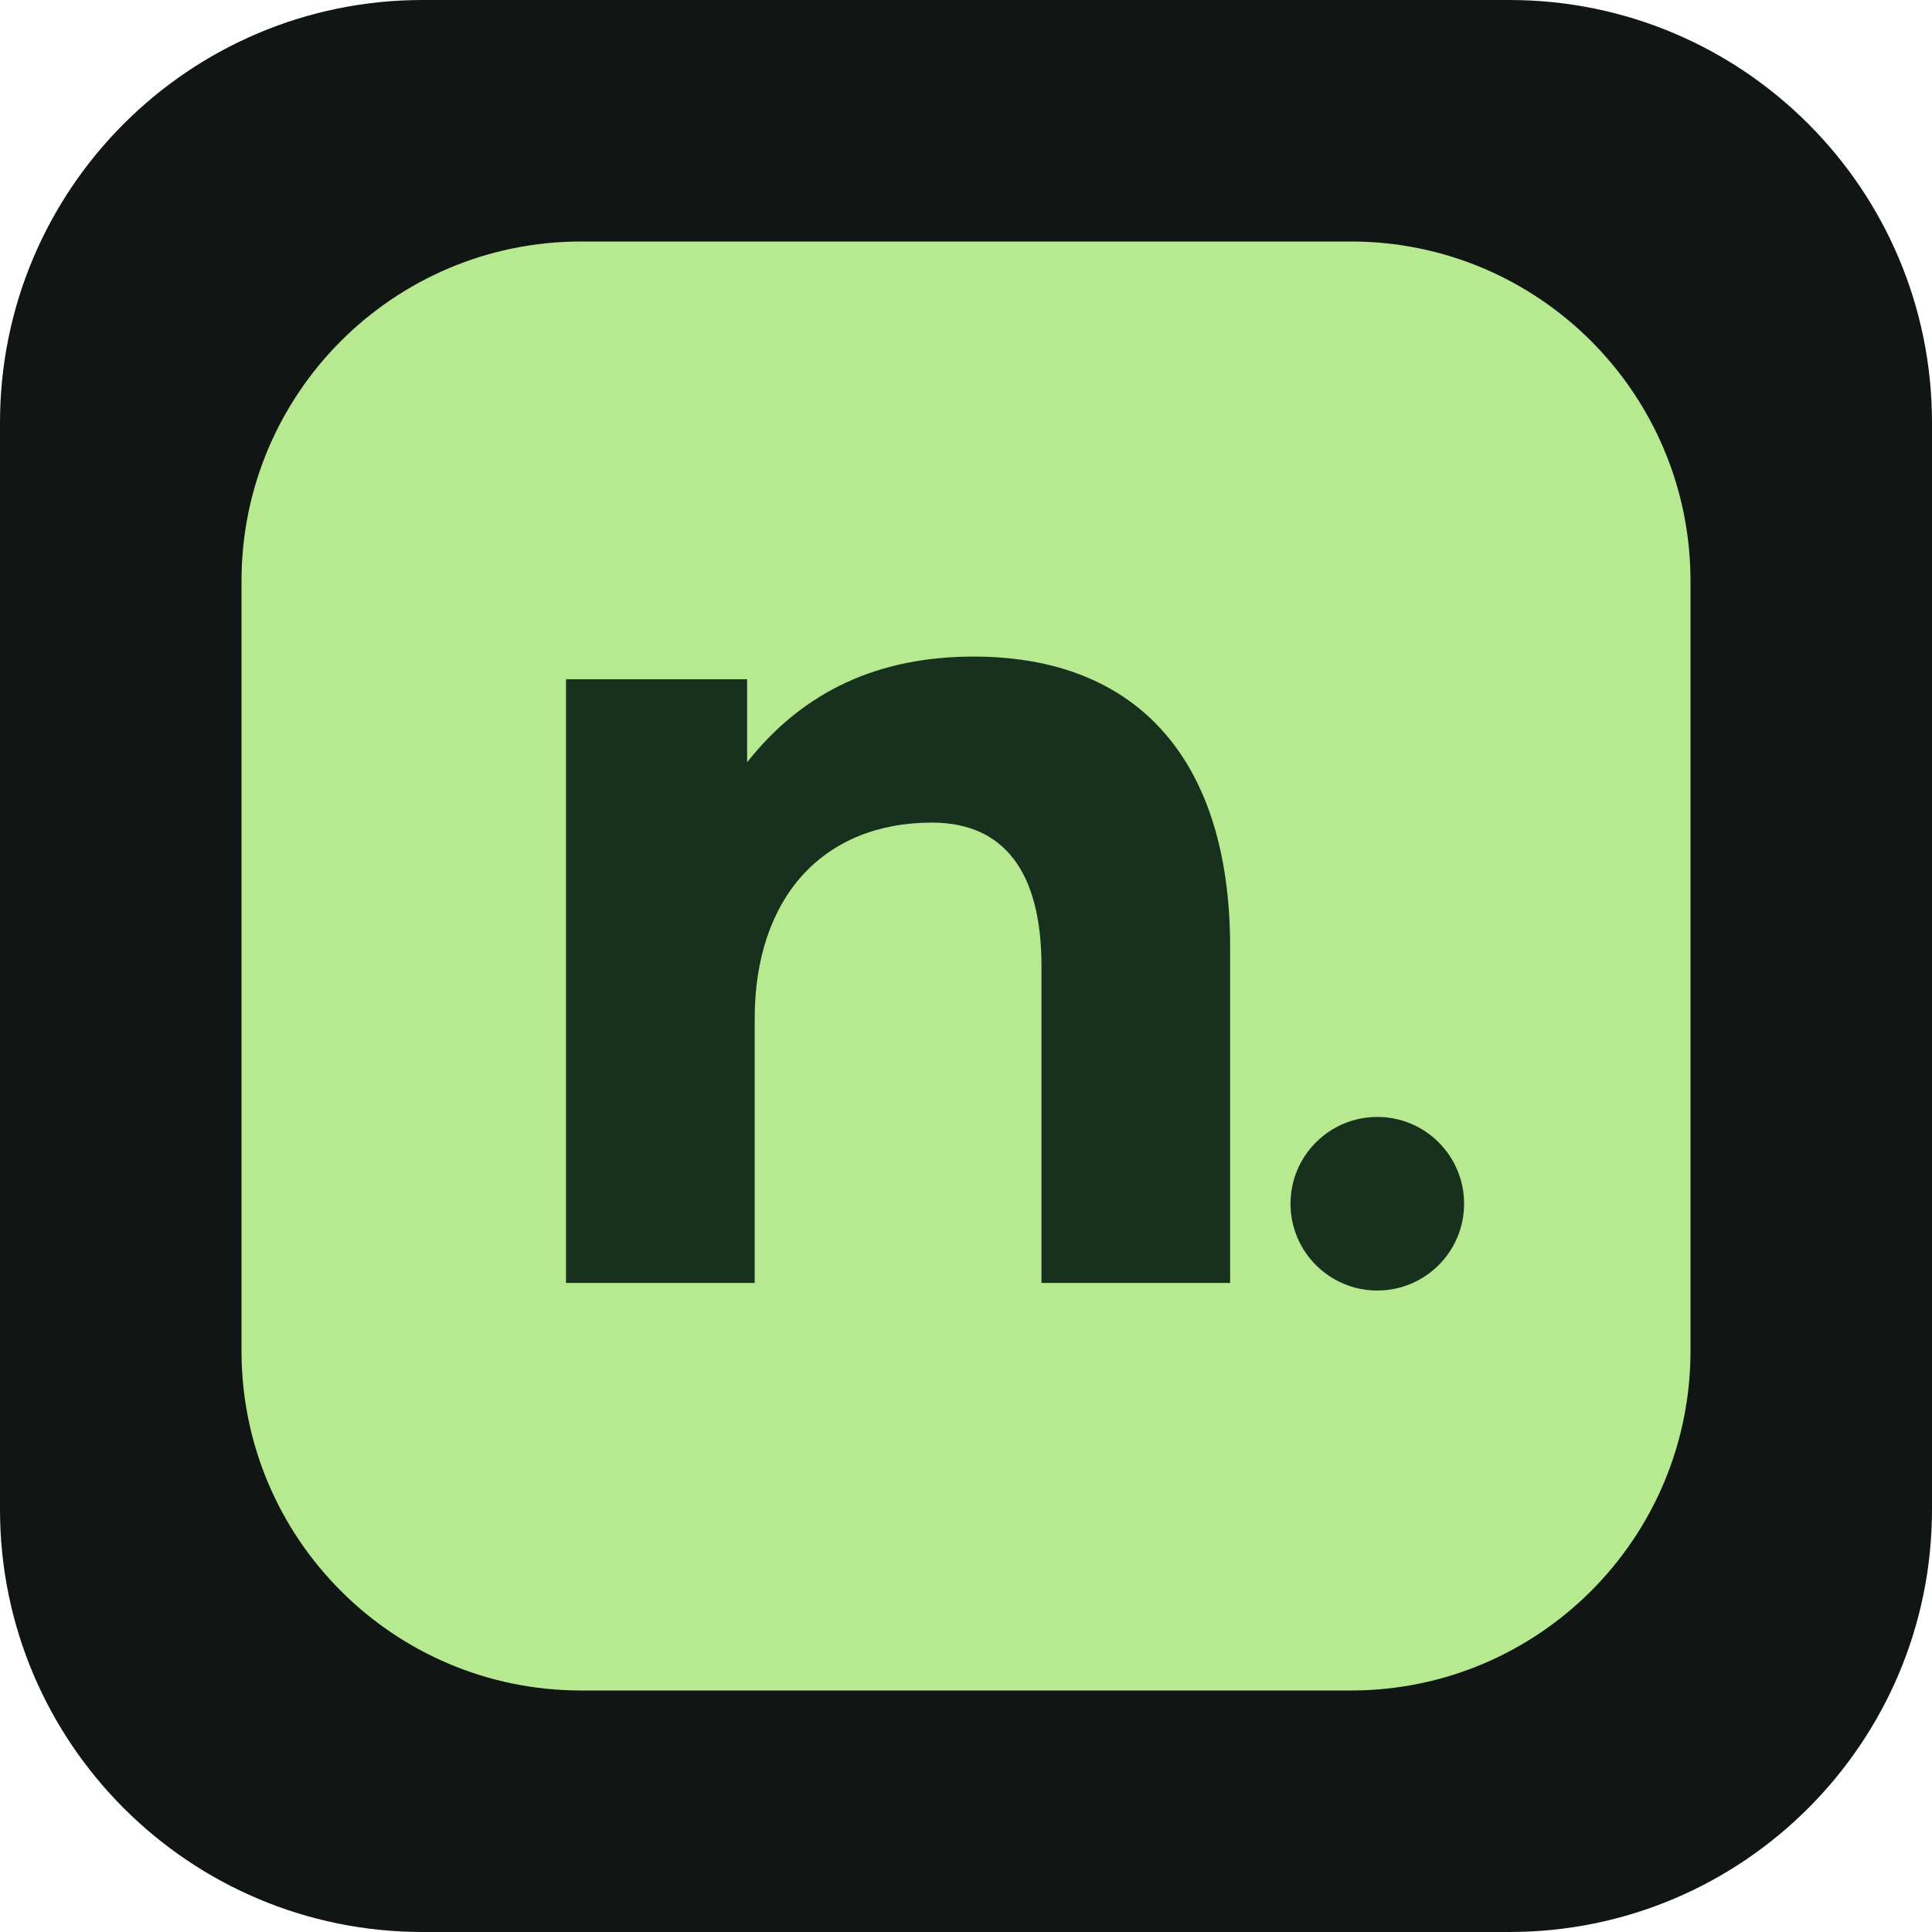
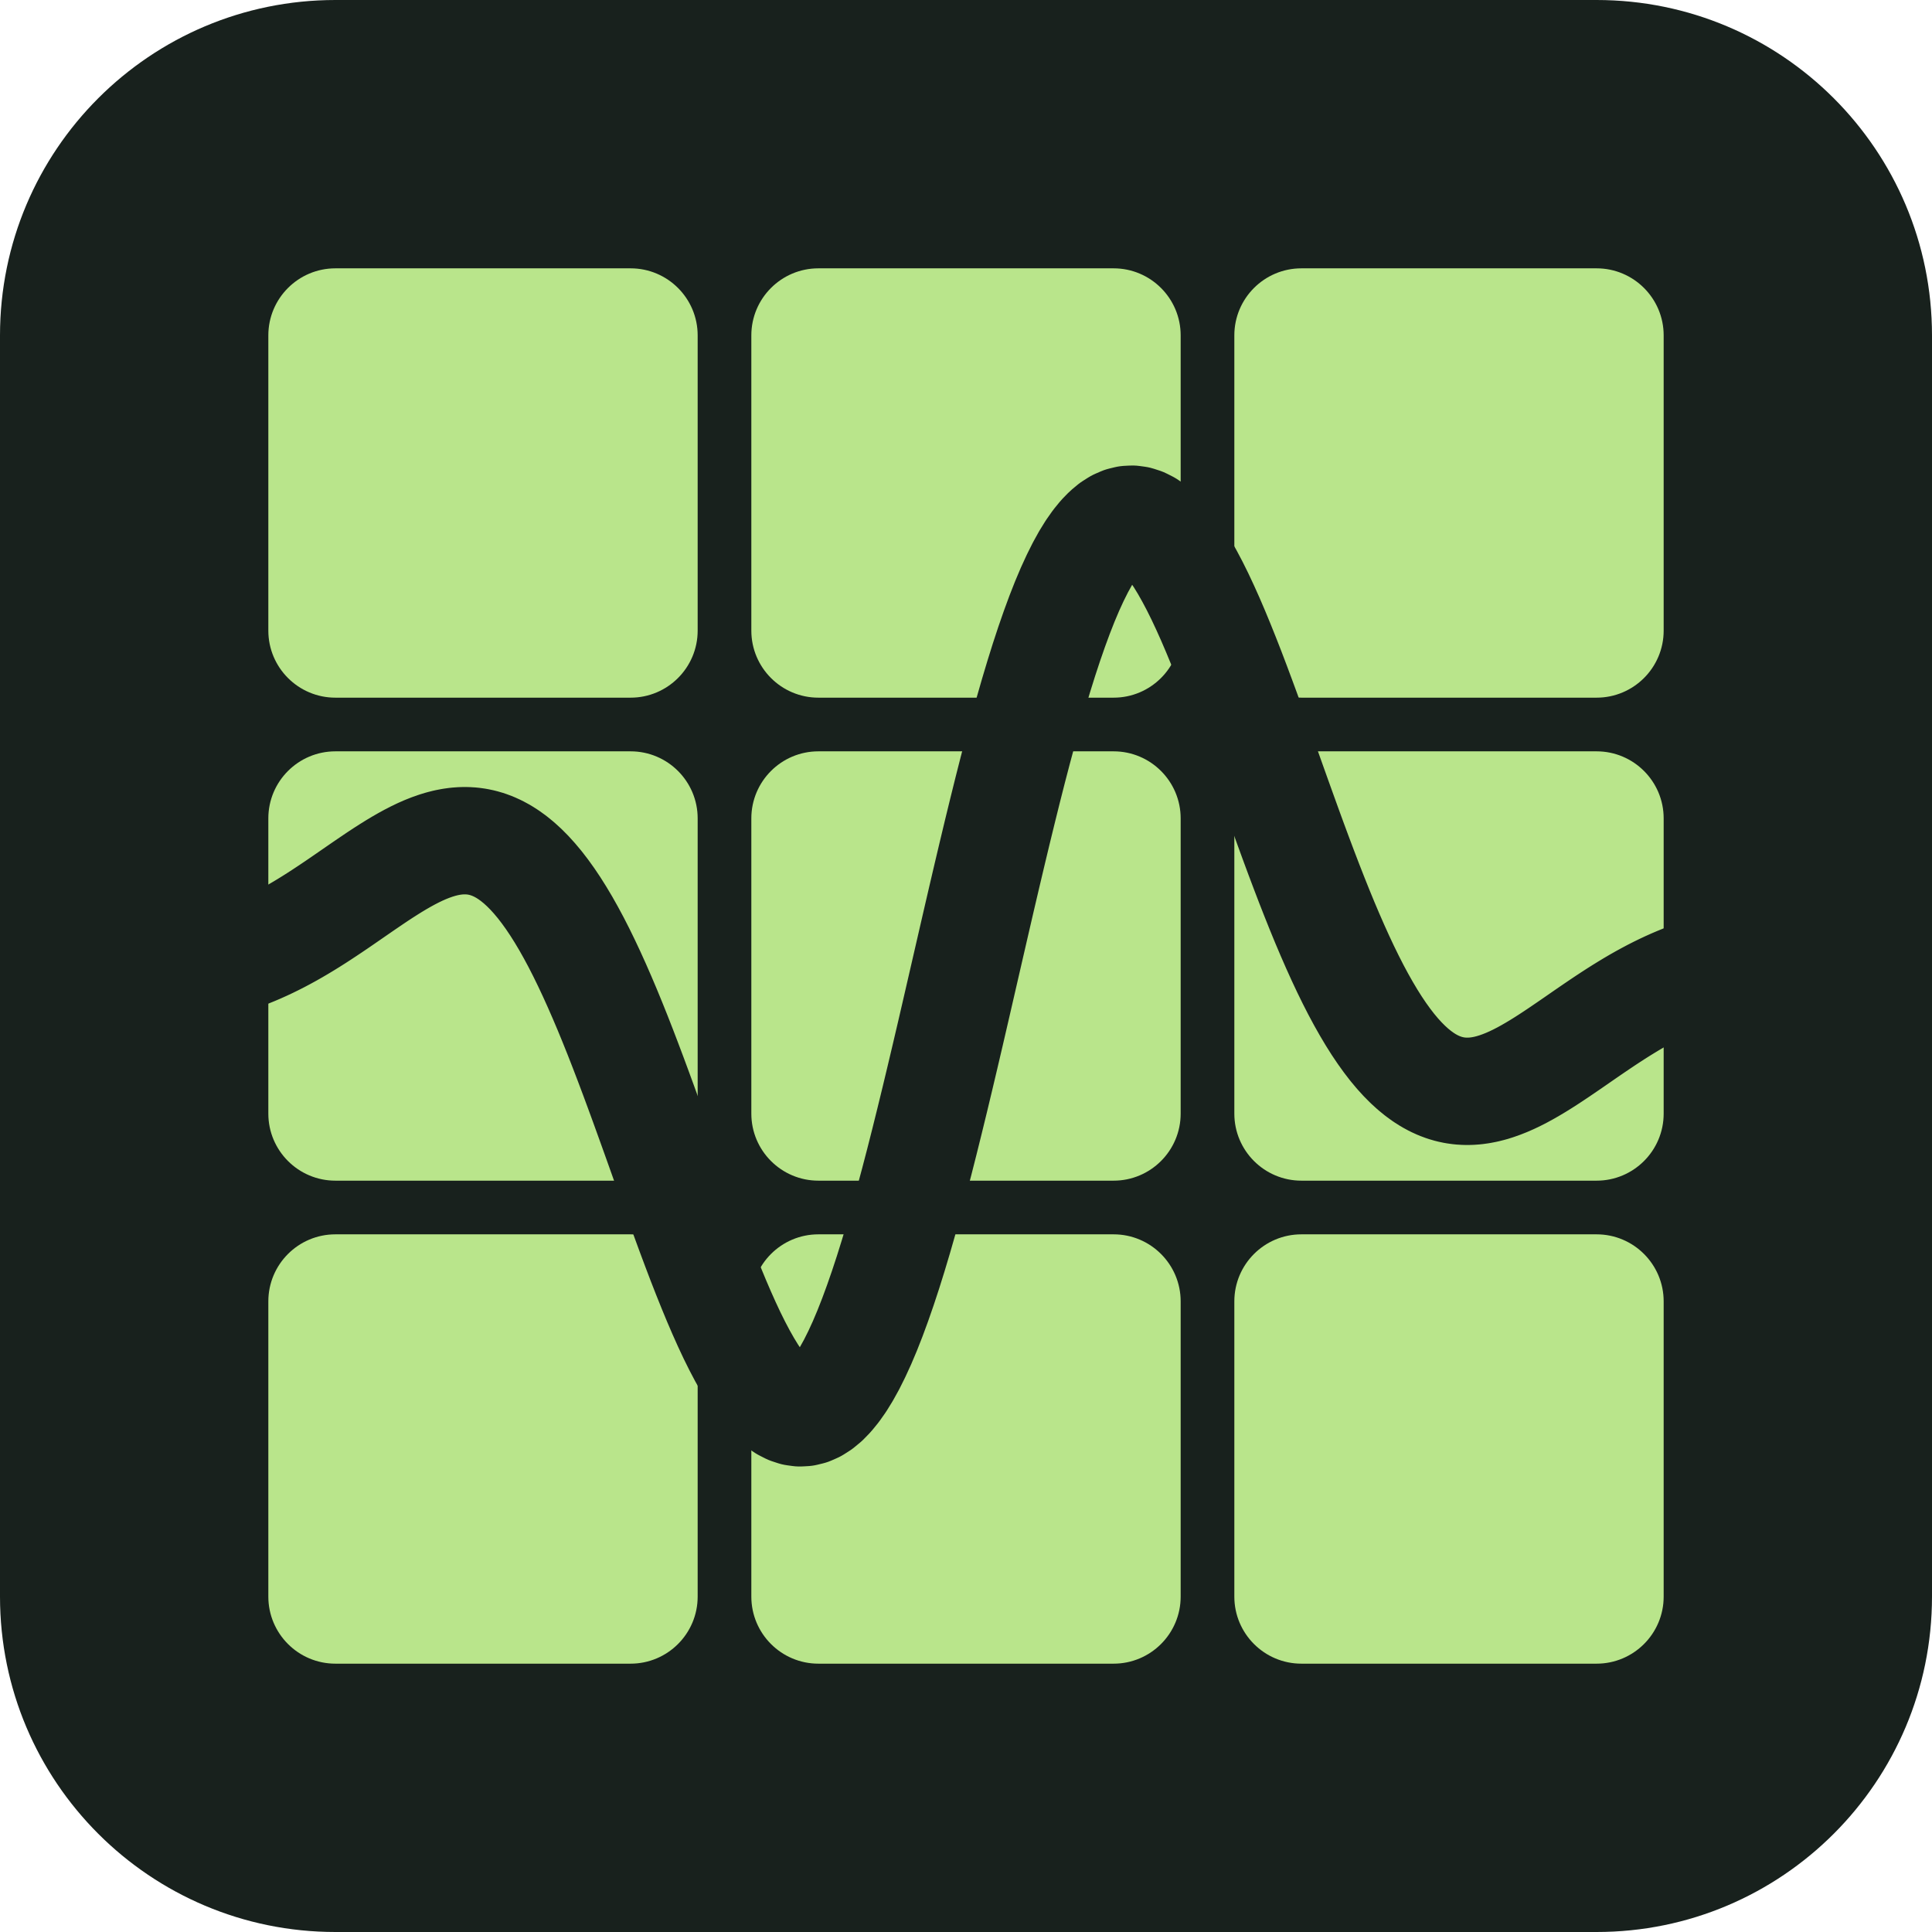
- <svg xmlns="http://www.w3.org/2000/svg" width="512" height="512" viewBox="0 0 512 512">
-   <rect width="512" height="512" rx="112" fill="#111615" />
-   <rect x="64" y="64" width="384" height="384" rx="90" fill="#b7e991" />
-   <path d="M150 340V180h48v22c15-19 35-28 60-28 44 0 68 28 68 77v89h-50v-84c0-25-10-38-29-38-29 0-47 20-47 52v70z" fill="#18311e" />
-   <circle cx="365" cy="319" r="23" fill="#18311e" />
+ <svg xmlns="http://www.w3.org/2000/svg" viewBox="0 0 144 144">
+   <rect width="144" height="144" rx="25" fill="#18211d" />
+   <rect x="20" y="20" width="32" height="32" rx="5" fill="#b9e58b" />
+   <rect x="56" y="20" width="32" height="32" rx="5" fill="#b9e58b" />
+   <rect x="92" y="20" width="32" height="32" rx="5" fill="#b9e58b" />
+   <rect x="20" y="56" width="32" height="32" rx="5" fill="#b9e58b" />
+   <rect x="56" y="56" width="32" height="32" rx="5" fill="#b9e58b" />
+   <rect x="92" y="56" width="32" height="32" rx="5" fill="#b9e58b" />
+   <rect x="20" y="92" width="32" height="32" rx="5" fill="#b9e58b" />
+   <rect x="56" y="92" width="32" height="32" rx="5" fill="#b9e58b" />
+   <rect x="92" y="92" width="32" height="32" rx="5" fill="#b9e58b" />
+   <polyline points="10.000,72.692 10.387,72.679 10.775,72.663 11.162,72.642 11.550,72.616 11.938,72.585 12.325,72.550 12.713,72.509 13.100,72.462 13.488,72.410 13.875,72.351 14.262,72.286 14.650,72.214 15.037,72.136 15.425,72.050 15.812,71.957 16.200,71.856 16.587,71.748 16.975,71.632 17.363,71.508 17.750,71.376 18.137,71.235 18.525,71.087 18.913,70.930 19.300,70.765 19.688,70.591 20.075,70.410 20.462,70.220 20.850,70.023 21.238,69.817 21.625,69.605 22.012,69.385 22.400,69.158 22.788,68.924 23.175,68.685 23.562,68.440 23.950,68.189 24.337,67.934 24.725,67.675 25.113,67.413 25.500,67.148 25.887,66.881 26.275,66.613 26.663,66.345 27.050,66.078 27.438,65.813 27.825,65.550 28.212,65.291 28.600,65.037 28.988,64.789 29.375,64.548 29.762,64.316 30.150,64.093 30.538,63.881 30.925,63.682 31.312,63.496 31.700,63.325 32.087,63.171 32.475,63.034 32.862,62.916 33.250,62.818 33.638,62.743 34.025,62.690 34.413,62.662 34.800,62.660 35.188,62.684 35.575,62.737 35.962,62.819 36.350,62.932 36.737,63.076 37.125,63.253 37.513,63.463 37.900,63.708 38.288,63.988 38.675,64.304 39.062,64.656 39.450,65.045 39.837,65.472 40.225,65.935 40.612,66.437 41.000,66.976 41.388,67.553 41.775,68.167 42.163,68.818 42.550,69.505 42.938,70.228 43.325,70.986 43.712,71.778 44.100,72.603 44.487,73.459 44.875,74.346 45.263,75.261 45.650,76.203 46.038,77.170 46.425,78.160 46.812,79.171 47.200,80.201 47.587,81.247 47.975,82.306 48.362,83.377 48.750,84.456 49.138,85.541 49.525,86.628 49.913,87.715 50.300,88.798 50.688,89.875 51.075,90.941 51.462,91.994 51.850,93.030 52.237,94.047 52.625,95.039 53.013,96.005 53.400,96.941 53.788,97.844 54.175,98.709 54.562,99.535 54.950,100.317 55.337,101.052 55.725,101.739 56.112,102.373 56.500,102.952 56.888,103.472 57.275,103.933 57.663,104.331 58.050,104.663 58.438,104.929 58.825,105.125 59.212,105.251 59.600,105.304 59.987,105.284 60.375,105.190 60.763,105.020 61.150,104.774 61.538,104.452 61.925,104.053 62.312,103.578 62.700,103.027 63.087,102.400 63.475,101.699 63.862,100.924 64.250,100.078 64.638,99.160 65.025,98.174 65.412,97.122 65.800,96.005 66.188,94.826 66.575,93.588 66.963,92.293 67.350,90.946 67.737,89.549 68.125,88.106 68.513,86.620 68.900,85.096 69.287,83.536 69.675,81.946 70.062,80.330 70.450,78.691 70.838,77.034 71.225,75.363 71.612,73.684 72.000,72.000 72.388,70.316 72.775,68.637 73.162,66.966 73.550,65.309 73.938,63.670 74.325,62.054 74.713,60.464 75.100,58.904 75.487,57.380 75.875,55.894 76.263,54.451 76.650,53.054 77.037,51.707 77.425,50.412 77.812,49.174 78.200,47.995 78.588,46.878 78.975,45.826 79.362,44.840 79.750,43.922 80.138,43.076 80.525,42.301 80.912,41.600 81.300,40.973 81.688,40.422 82.075,39.947 82.463,39.548 82.850,39.226 83.237,38.980 83.625,38.810 84.013,38.716 84.400,38.696 84.787,38.749 85.175,38.875 85.562,39.071 85.950,39.337 86.338,39.669 86.725,40.067 87.112,40.528 87.500,41.048 87.888,41.627 88.275,42.261 88.662,42.948 89.050,43.683 89.438,44.465 89.825,45.291 90.213,46.156 90.600,47.059 90.987,47.995 91.375,48.961 91.763,49.953 92.150,50.970 92.537,52.006 92.925,53.059 93.312,54.125 93.700,55.202 94.088,56.285 94.475,57.372 94.862,58.459 95.250,59.544 95.638,60.623 96.025,61.694 96.412,62.753 96.800,63.799 97.188,64.829 97.575,65.840 97.963,66.830 98.350,67.797 98.737,68.739 99.125,69.654 99.513,70.541 99.900,71.397 100.287,72.222 100.675,73.014 101.062,73.772 101.450,74.495 101.838,75.182 102.225,75.833 102.612,76.447 103.000,77.024 103.388,77.563 103.775,78.065 104.162,78.528 104.550,78.955 104.938,79.344 105.325,79.696 105.713,80.012 106.100,80.292 106.487,80.537 106.875,80.747 107.263,80.924 107.650,81.068 108.037,81.181 108.425,81.263 108.812,81.316 109.200,81.340 109.588,81.338 109.975,81.310 110.362,81.257 110.750,81.182 111.138,81.084 111.525,80.966 111.912,80.829 112.300,80.675 112.688,80.504 113.075,80.318 113.463,80.119 113.850,79.907 114.237,79.684 114.625,79.452 115.013,79.211 115.400,78.963 115.787,78.709 116.175,78.450 116.562,78.187 116.950,77.922 117.338,77.655 117.725,77.387 118.112,77.119 118.500,76.852 118.888,76.587 119.275,76.325 119.662,76.066 120.050,75.811 120.438,75.560 120.825,75.315 121.213,75.076 121.600,74.842 121.987,74.615 122.375,74.395 122.763,74.183 123.150,73.977 123.537,73.780 123.925,73.590 124.312,73.409 124.700,73.235 125.088,73.070 125.475,72.913 125.862,72.765 126.250,72.624 126.638,72.492 127.025,72.368 127.412,72.252 127.800,72.144 128.188,72.043 128.575,71.950 128.963,71.864 129.350,71.786 129.738,71.714 130.125,71.649 130.512,71.590 130.900,71.538 131.287,71.491 131.675,71.450 132.062,71.415 132.450,71.384 132.838,71.358 133.225,71.337 133.613,71.321 134.000,71.308" fill="none" stroke="#18211d" stroke-width="8" stroke-linecap="round" stroke-linejoin="round" />
</svg>
